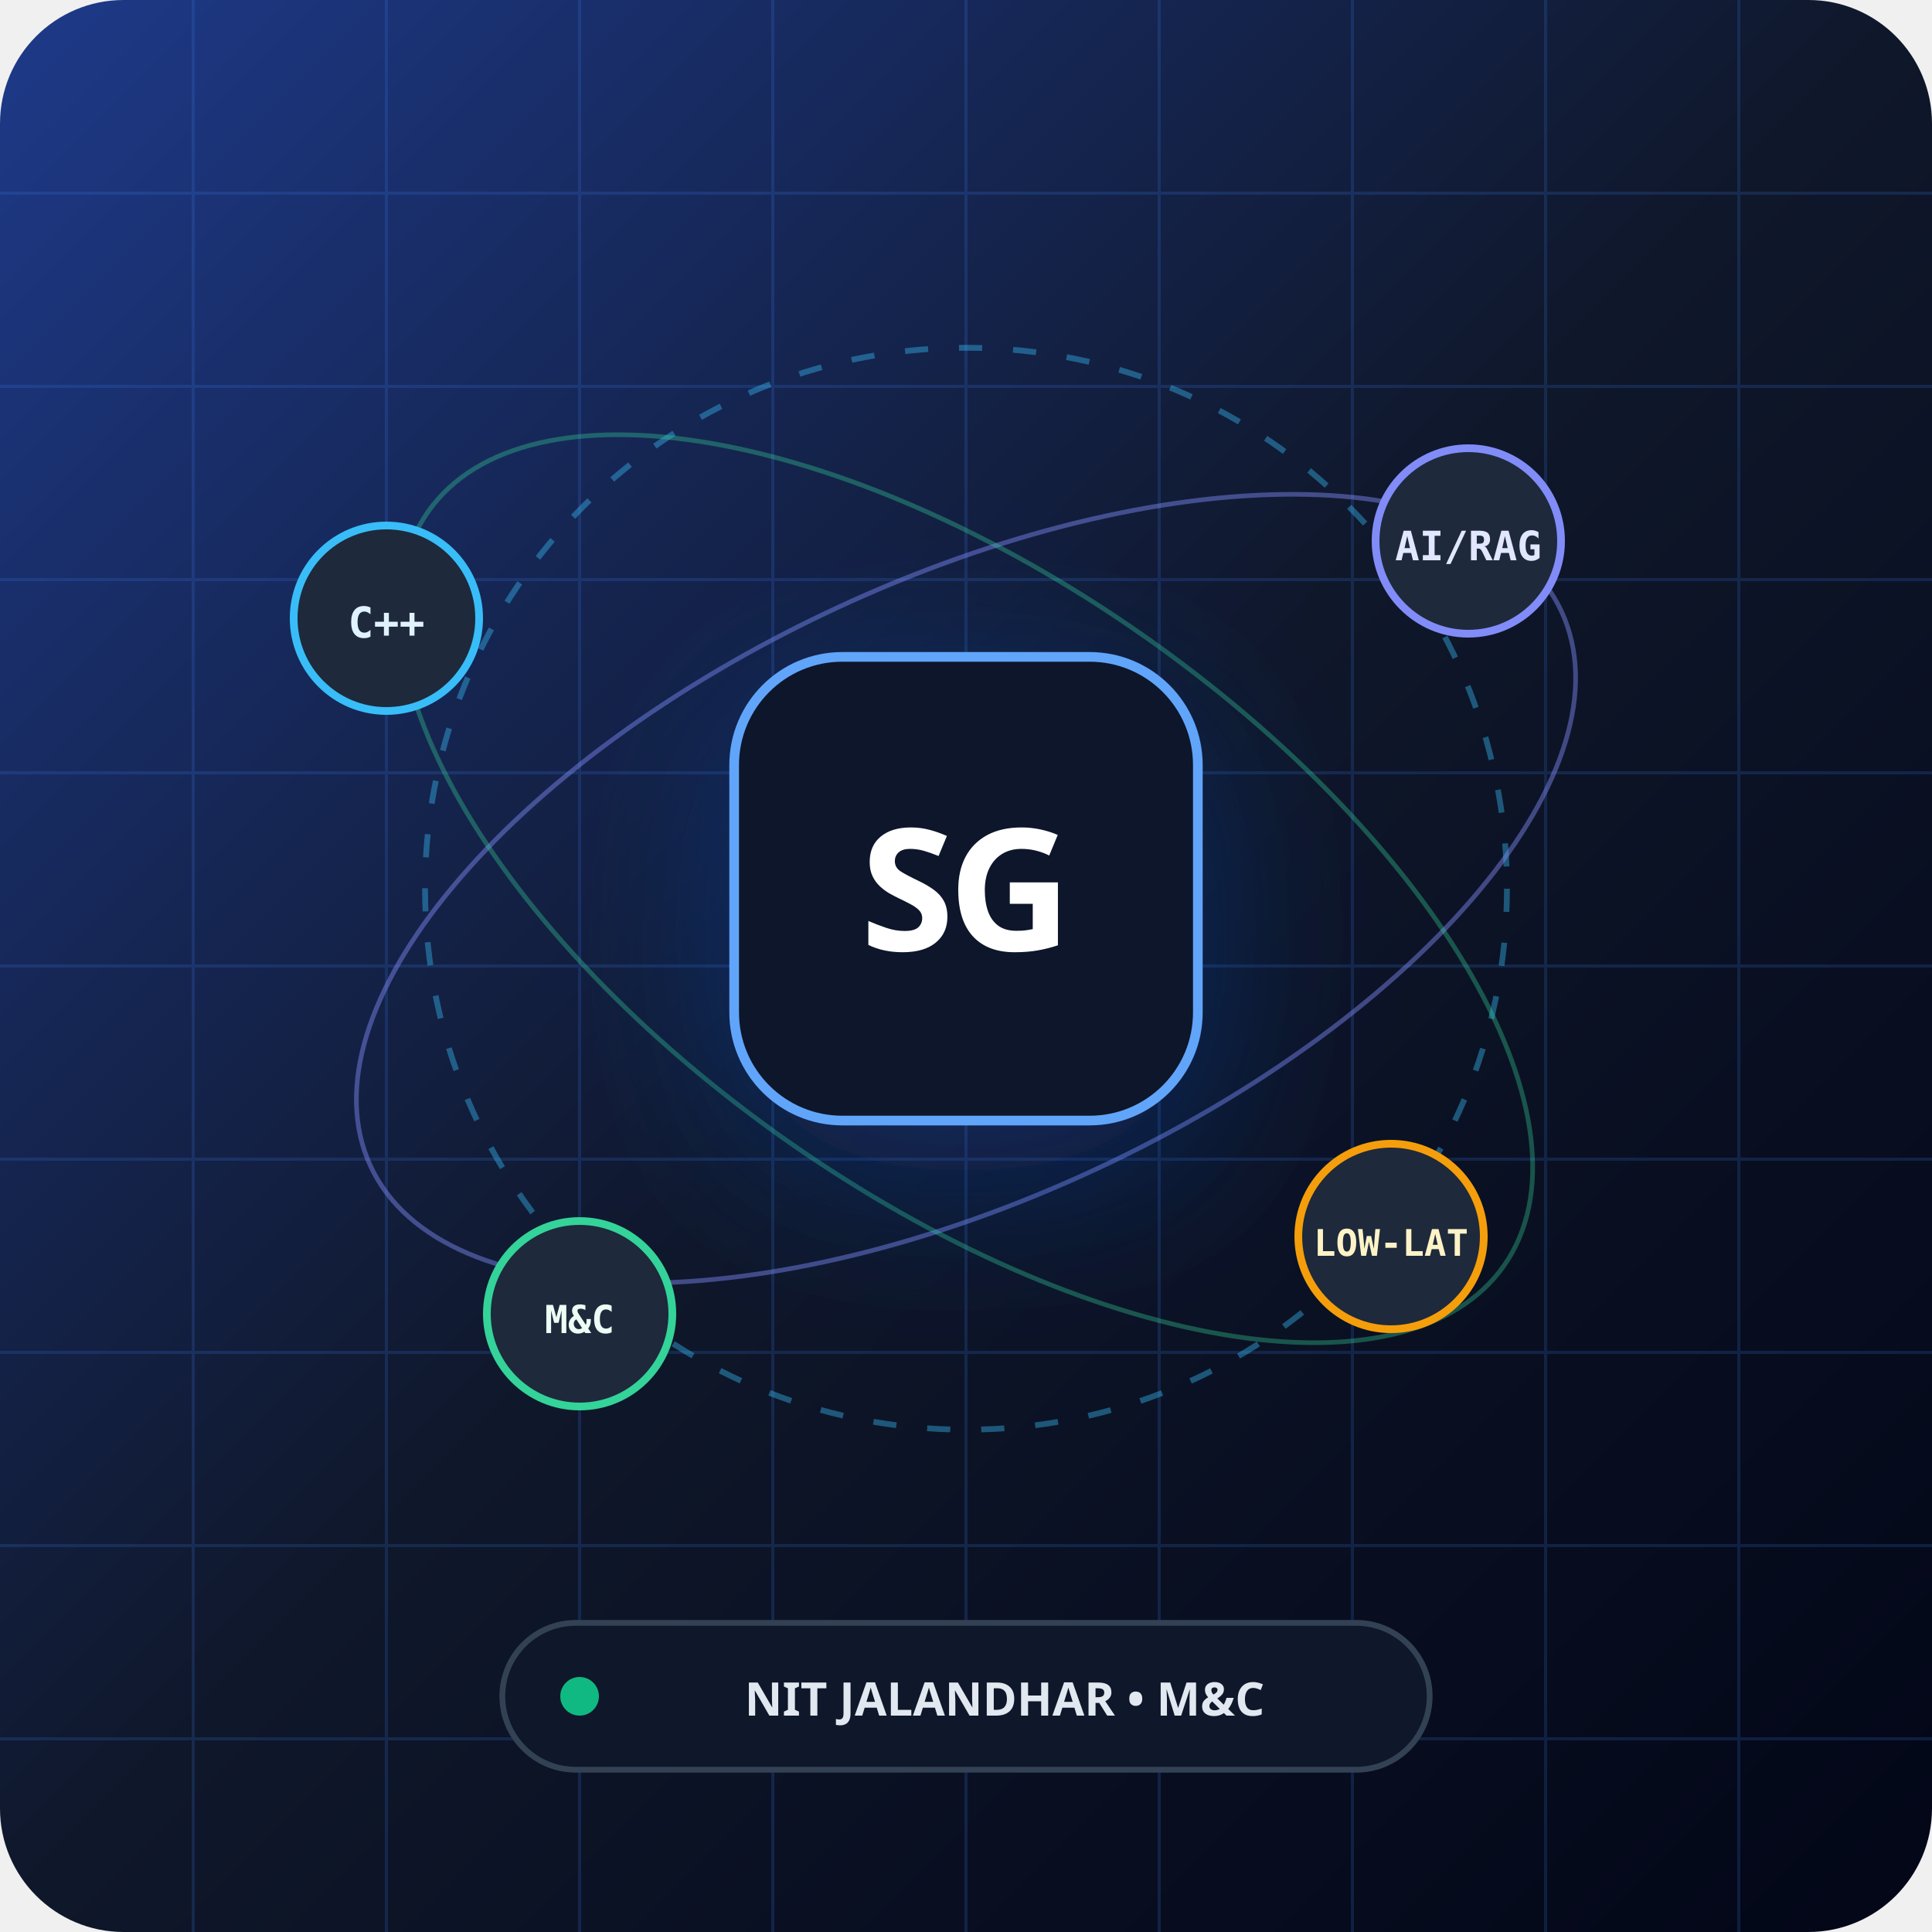
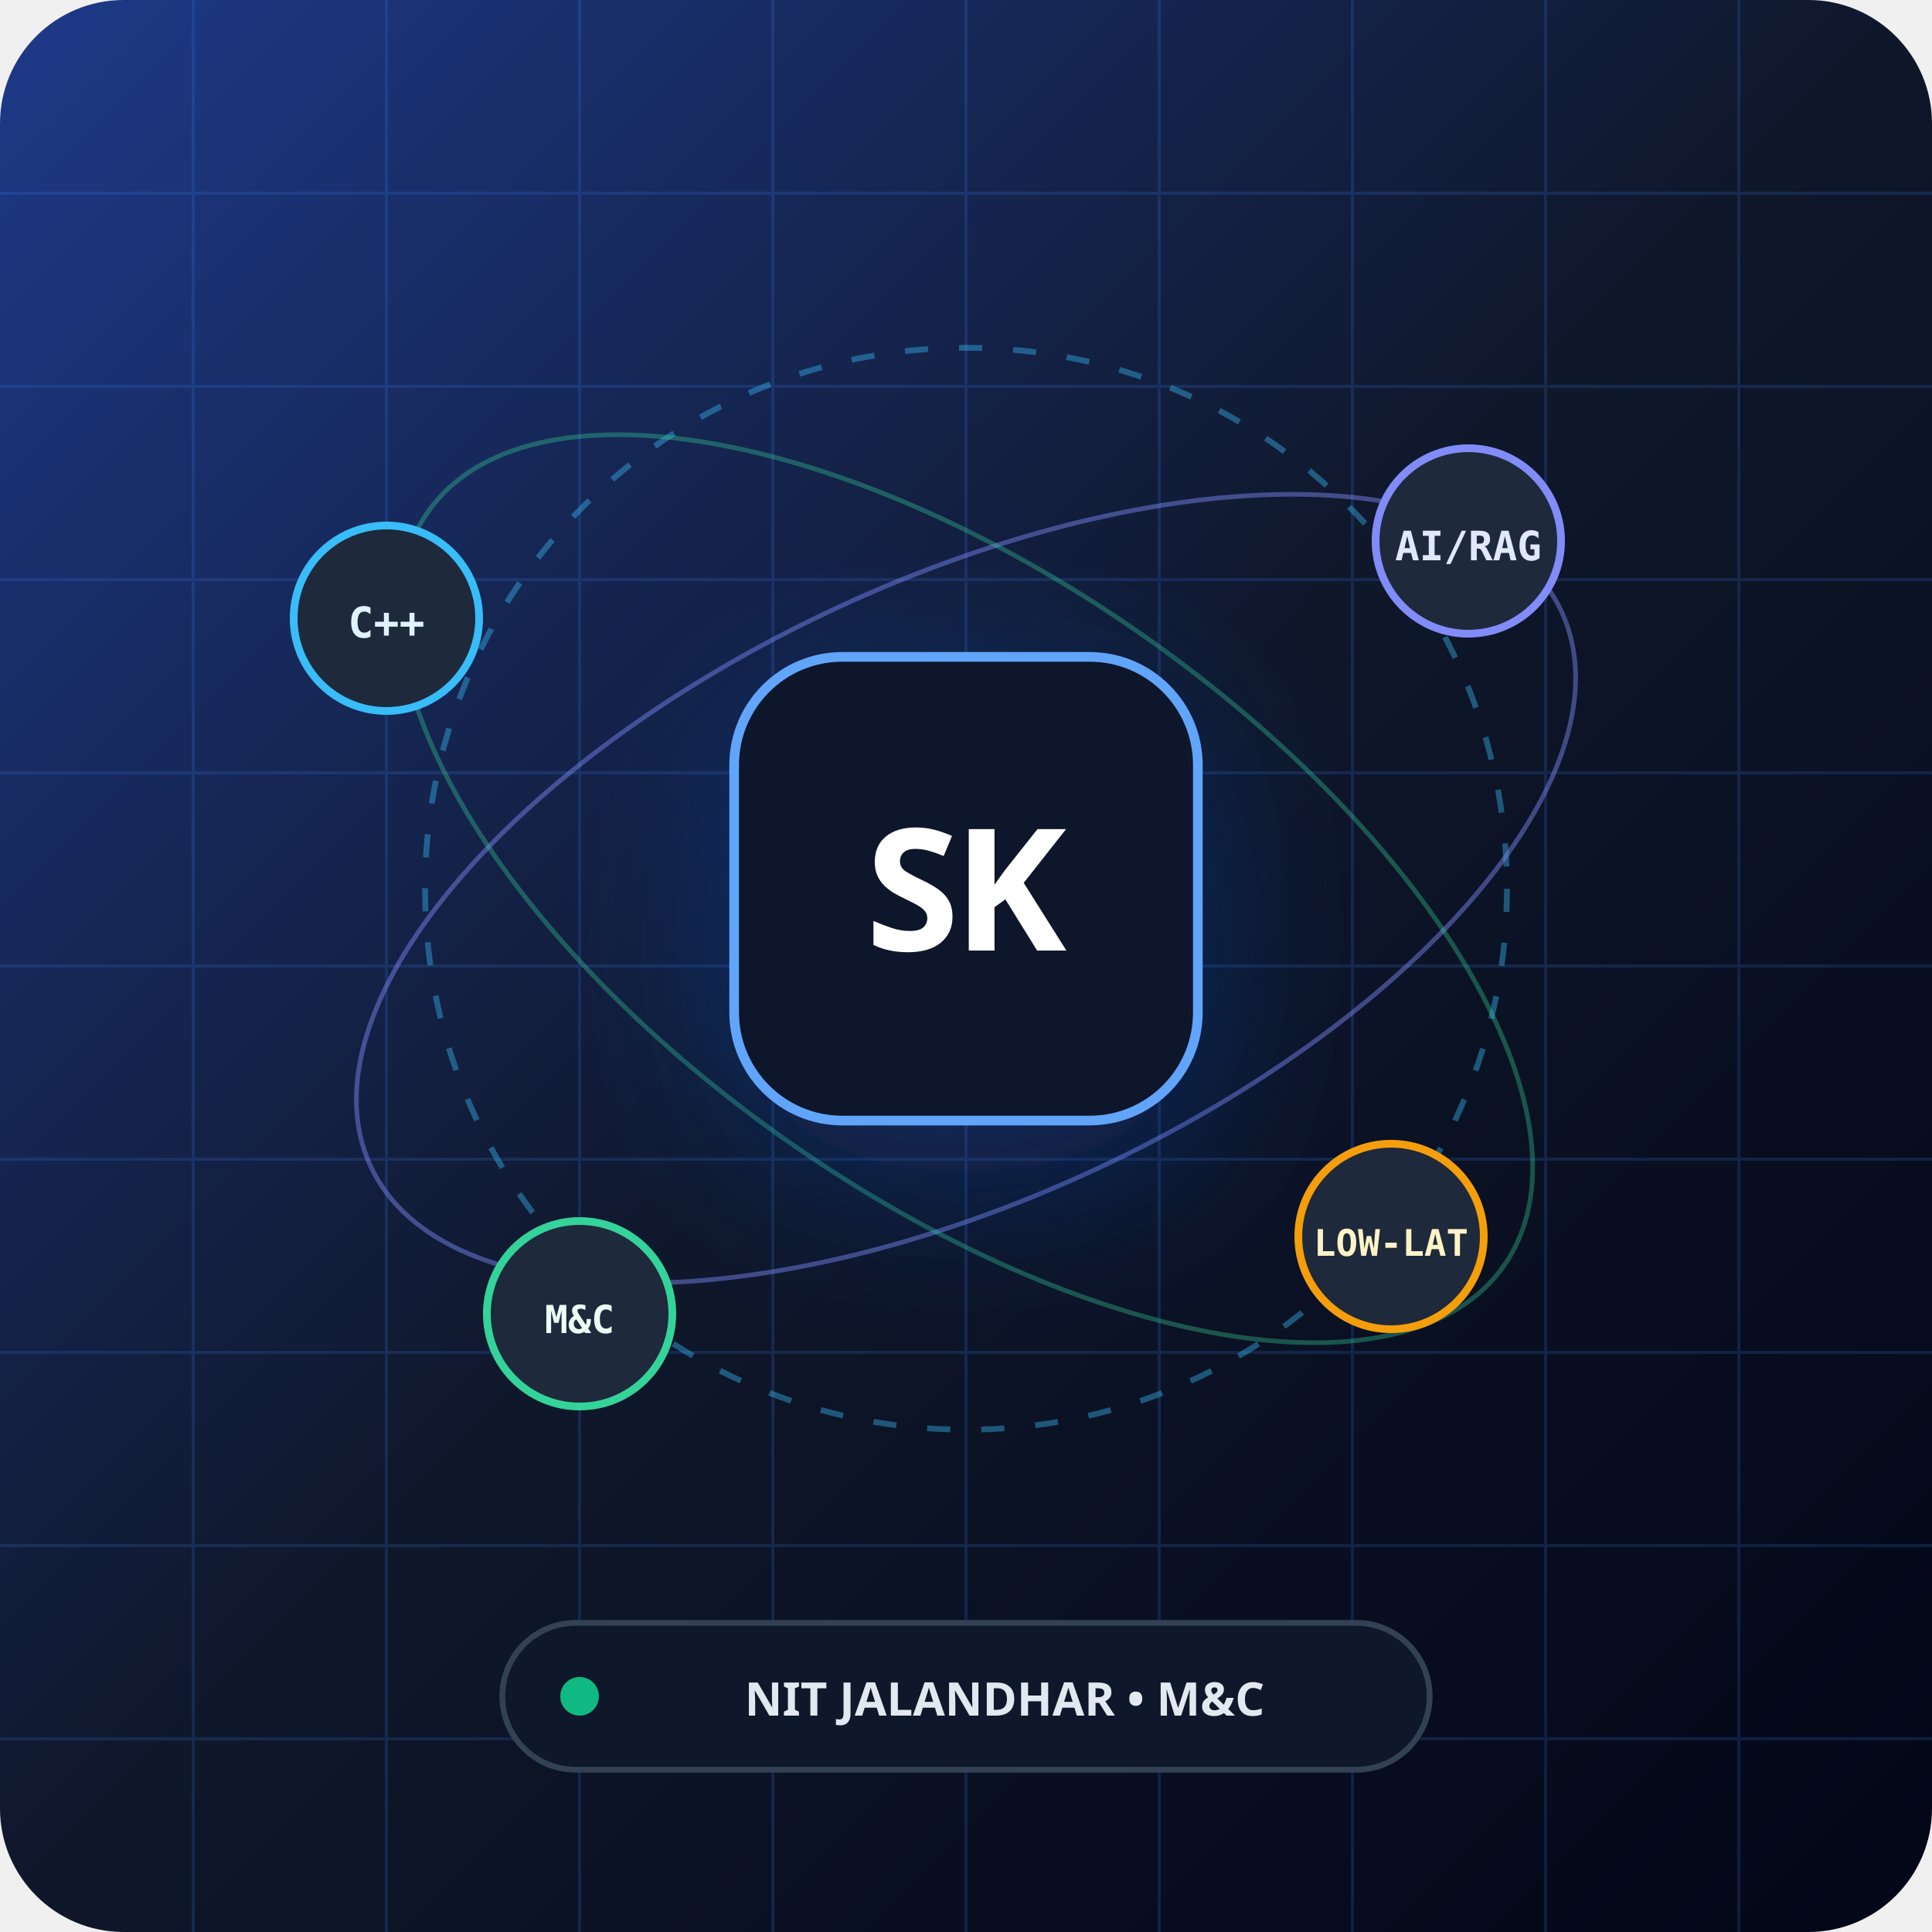
<svg xmlns="http://www.w3.org/2000/svg" viewBox="0 0 500 500" width="100%" height="100%" fill="none">
  <defs>
    <linearGradient id="avatarBg" x1="0%" y1="0%" x2="100%" y2="100%">
      <stop offset="0%" stop-color="#1e3a8a" />
      <stop offset="50%" stop-color="#0f172a" />
      <stop offset="100%" stop-color="#020617" />
    </linearGradient>
    <linearGradient id="orbGlow" x1="0%" y1="0%" x2="100%" y2="100%">
      <stop offset="0%" stop-color="#38bdf8" />
      <stop offset="100%" stop-color="#2563eb" />
    </linearGradient>
    <linearGradient id="mathGrid" x1="0%" y1="0%" x2="100%" y2="0%">
      <stop offset="0%" stop-color="#60a5fa" stop-opacity="0.1" />
      <stop offset="100%" stop-color="#93c5fd" stop-opacity="0.02" />
    </linearGradient>
  </defs>
  <rect width="500" height="500" rx="32" fill="url(#avatarBg)" />
  <g stroke="#3b82f6" stroke-width="0.8" opacity="0.18">
    <line x1="50" y1="0" x2="50" y2="500" />
    <line x1="100" y1="0" x2="100" y2="500" />
    <line x1="150" y1="0" x2="150" y2="500" />
    <line x1="200" y1="0" x2="200" y2="500" />
    <line x1="250" y1="0" x2="250" y2="500" />
    <line x1="300" y1="0" x2="300" y2="500" />
    <line x1="350" y1="0" x2="350" y2="500" />
    <line x1="400" y1="0" x2="400" y2="500" />
    <line x1="450" y1="0" x2="450" y2="500" />
    <line x1="0" y1="50" x2="500" y2="50" />
    <line x1="0" y1="100" x2="500" y2="100" />
    <line x1="0" y1="150" x2="500" y2="150" />
    <line x1="0" y1="200" x2="500" y2="200" />
    <line x1="0" y1="250" x2="500" y2="250" />
    <line x1="0" y1="300" x2="500" y2="300" />
    <line x1="0" y1="350" x2="500" y2="350" />
    <line x1="0" y1="400" x2="500" y2="400" />
    <line x1="0" y1="450" x2="500" y2="450" />
  </g>
  <circle cx="250" cy="230" r="140" stroke="#38bdf8" stroke-width="1.5" stroke-dasharray="6 8" opacity="0.4" />
  <ellipse cx="250" cy="230" rx="170" ry="80" stroke="#818cf8" stroke-width="1.2" transform="rotate(-25 250 230)" opacity="0.45" />
  <ellipse cx="250" cy="230" rx="170" ry="80" stroke="#34d399" stroke-width="1.2" transform="rotate(35 250 230)" opacity="0.35" />
  <g transform="translate(190, 170)">
    <rect x="0" y="0" width="120" height="120" rx="28" fill="#0f172a" stroke="#60a5fa" stroke-width="2.5" filter="drop-shadow(0 12px 24px rgba(37,99,235,0.3))" />
-     <text x="60" y="76" fill="#ffffff" font-family="'Plus Jakarta Sans', system-ui, sans-serif" font-size="44" font-weight="800" text-anchor="middle" letter-spacing="-1.5">SG</text>
+     <text x="60" y="76" fill="#ffffff" font-family="'Plus Jakarta Sans', system-ui, sans-serif" font-size="44" font-weight="800" text-anchor="middle" letter-spacing="-1.5">SK</text>
  </g>
  <g transform="translate(100, 160)">
    <circle cx="0" cy="0" r="24" fill="#1e293b" stroke="#38bdf8" stroke-width="2" />
    <text x="0" y="5" fill="#e0f2fe" font-family="'JetBrains Mono', monospace" font-size="11" font-weight="700" text-anchor="middle">C++</text>
  </g>
  <g transform="translate(380, 140)">
    <circle cx="0" cy="0" r="24" fill="#1e293b" stroke="#818cf8" stroke-width="2" />
    <text x="0" y="5" fill="#e0e7ff" font-family="'JetBrains Mono', monospace" font-size="10.5" font-weight="700" text-anchor="middle">AI/RAG</text>
  </g>
  <g transform="translate(150, 340)">
    <circle cx="0" cy="0" r="24" fill="#1e293b" stroke="#34d399" stroke-width="2" />
    <text x="0" y="5" fill="#ecfdf5" font-family="'JetBrains Mono', monospace" font-size="10" font-weight="700" text-anchor="middle">M&amp;C</text>
  </g>
  <g transform="translate(360, 320)">
    <circle cx="0" cy="0" r="24" fill="#1e293b" stroke="#f59e0b" stroke-width="2" />
    <text x="0" y="5" fill="#fef3c7" font-family="'JetBrains Mono', monospace" font-size="9.5" font-weight="700" text-anchor="middle">LOW-LAT</text>
  </g>
  <g transform="translate(130, 420)">
    <rect x="0" y="0" width="240" height="38" rx="19" fill="#0f172a" stroke="#334155" stroke-width="1.5" />
    <circle cx="20" cy="19" r="5" fill="#10b981" />
    <text x="130" y="24" fill="#e2e8f0" font-family="system-ui, sans-serif" font-size="12" font-weight="600" text-anchor="middle">NIT JALANDHAR • M&amp;C</text>
  </g>
</svg>
